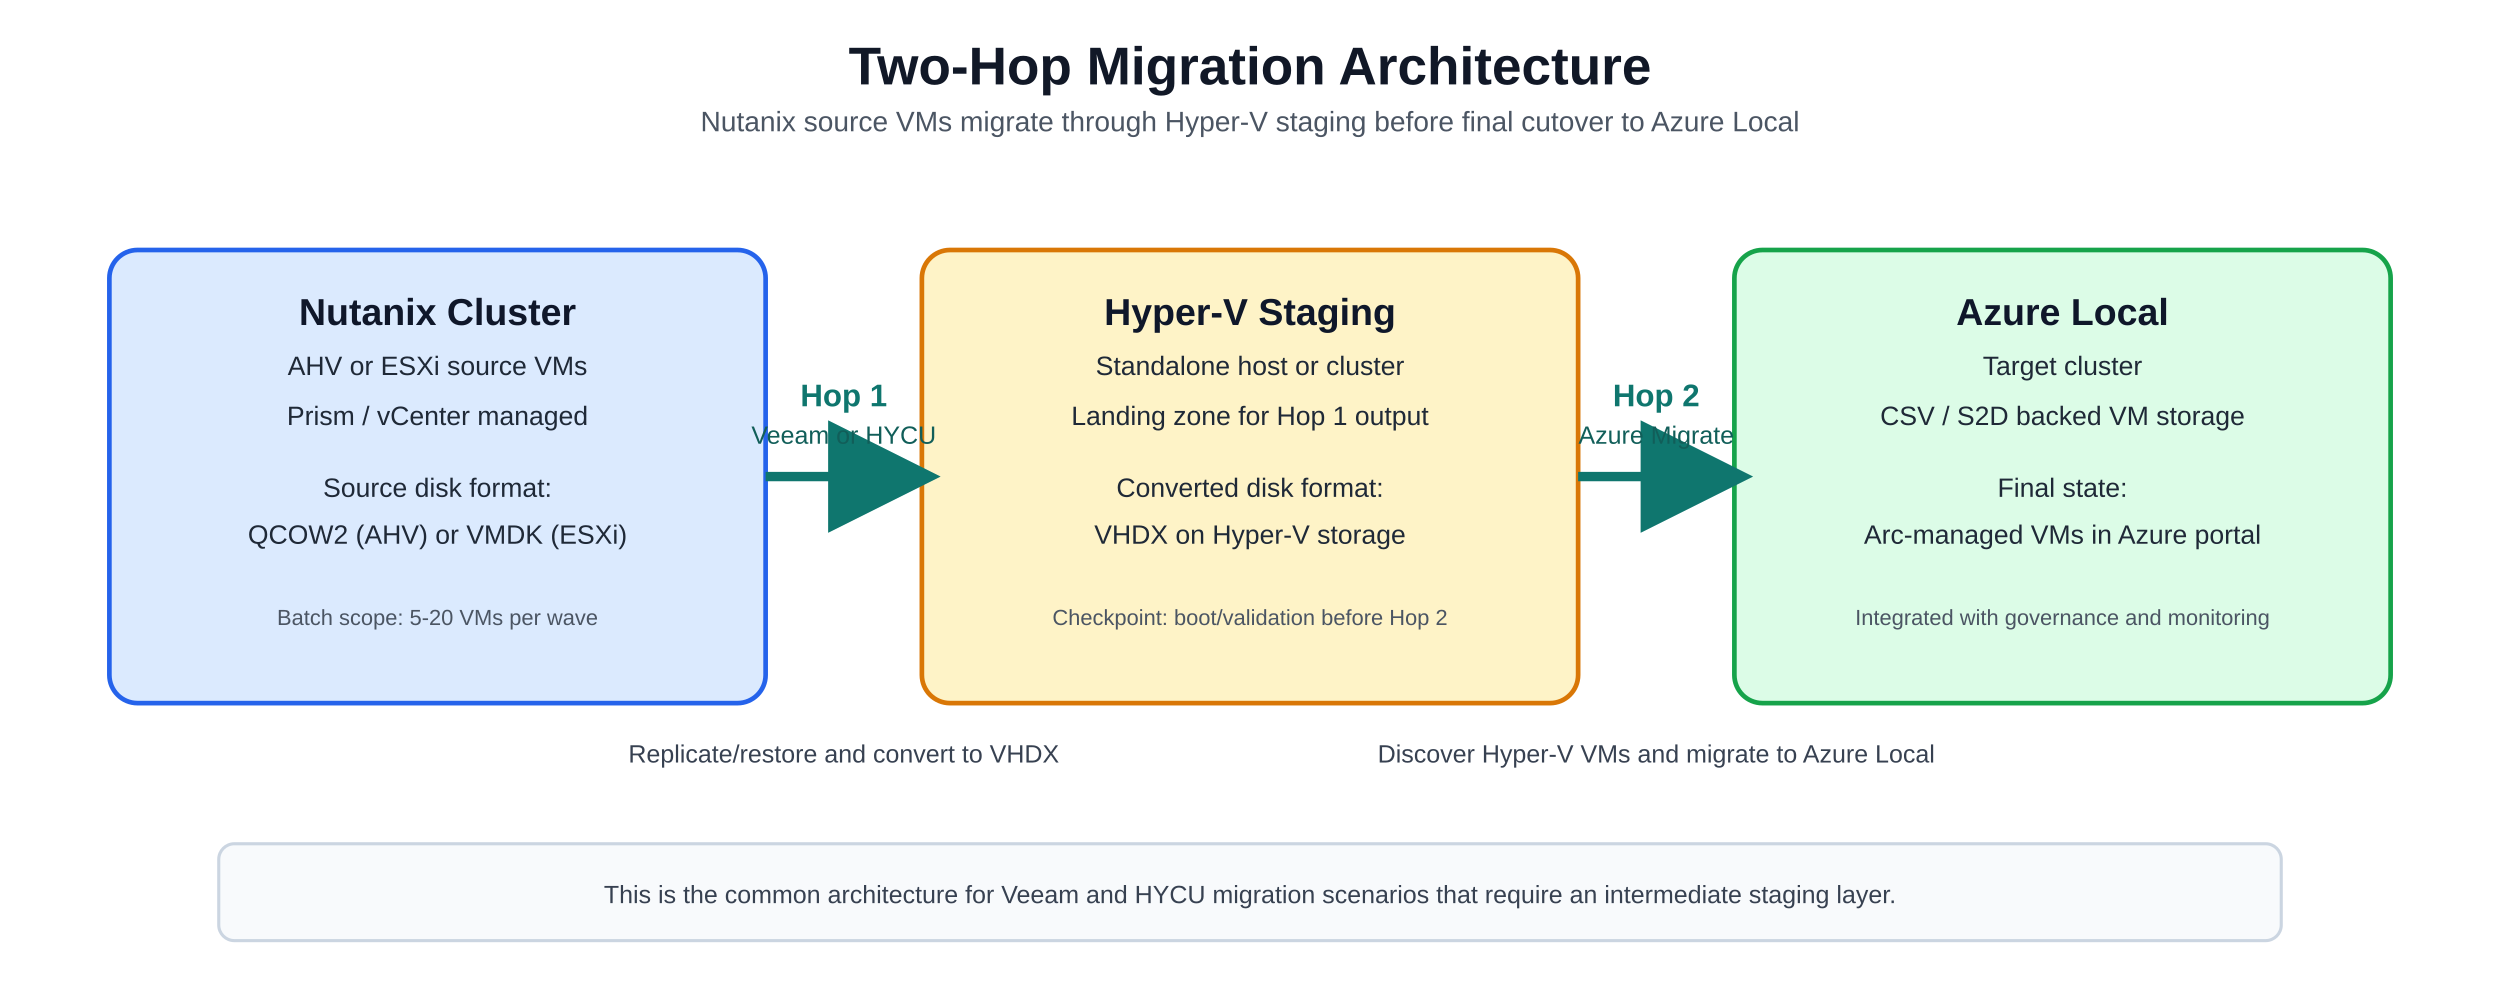
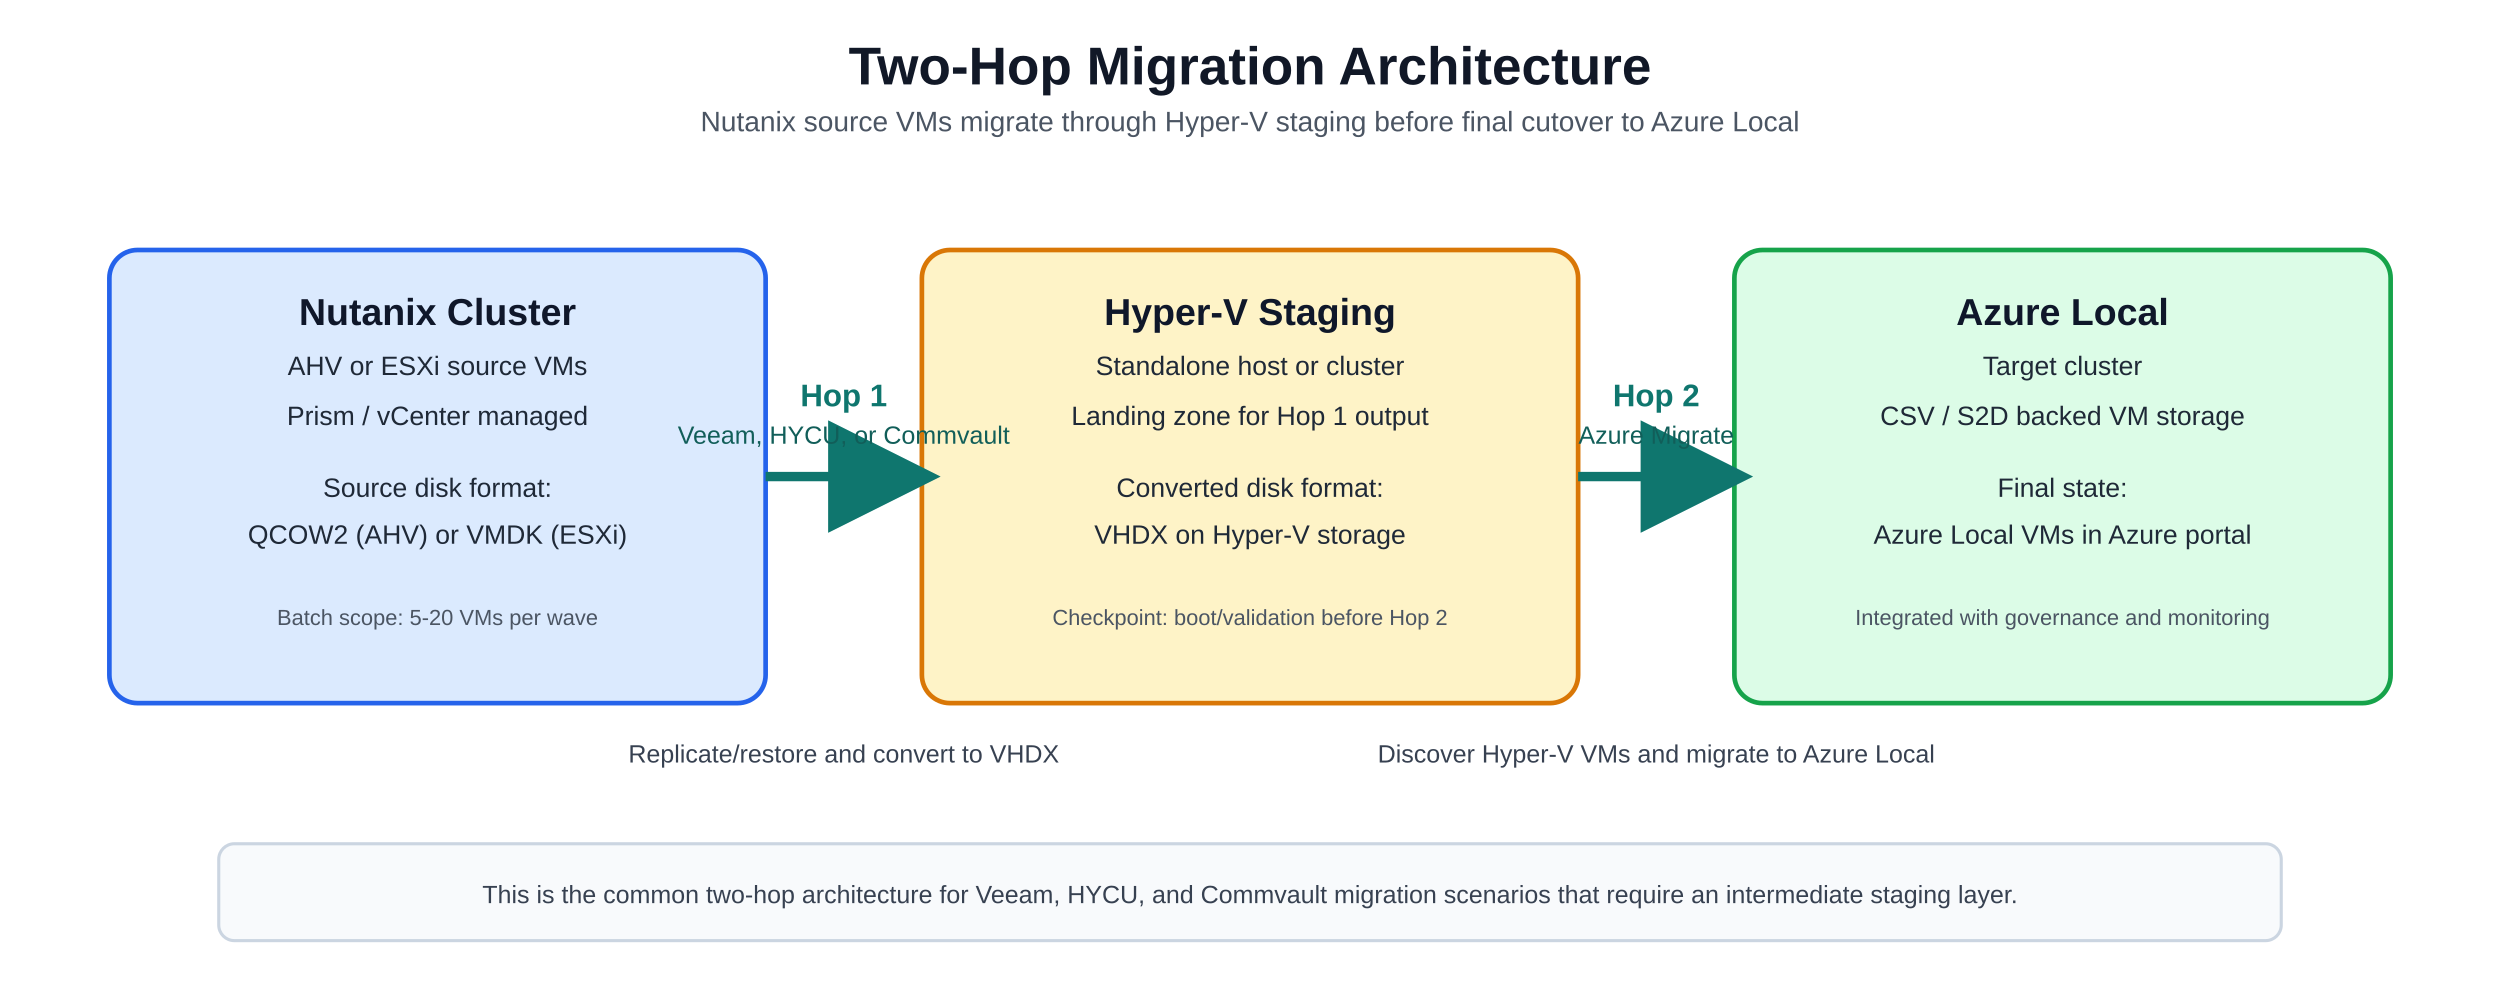
<svg xmlns="http://www.w3.org/2000/svg" width="1600" height="640" viewBox="0 0 1600 640">
  <defs>
    <style>
      .title { font: 700 34px Arial, sans-serif; fill: #111827; }
      .subtitle { font: 400 18px Arial, sans-serif; fill: #4b5563; }
      .zoneTitle { font: 700 24px Arial, sans-serif; fill: #0f172a; }
      .line { font: 400 17px Arial, sans-serif; fill: #1f2937; }
      .hop { font: 700 20px Arial, sans-serif; fill: #0f766e; }
      .hopSub { font: 400 16px Arial, sans-serif; fill: #115e59; }
      .note { font: 400 16px Arial, sans-serif; fill: #374151; }
      .small { font: 400 14px Arial, sans-serif; fill: #4b5563; }
    </style>
    <marker id="arrow" markerWidth="12" markerHeight="12" refX="10" refY="6" orient="auto" markerUnits="strokeWidth">
      <path d="M0,0 L12,6 L0,12 z" fill="#0f766e" />
    </marker>
  </defs>
  <rect x="0" y="0" width="1600" height="640" fill="#ffffff" />
  <text x="800" y="54" text-anchor="middle" class="title">Two-Hop Migration Architecture</text>
  <text x="800" y="84" text-anchor="middle" class="subtitle">Nutanix source VMs migrate through Hyper-V staging before final cutover to Azure Local</text>
  <rect x="70" y="160" rx="18" ry="18" width="420" height="290" fill="#dbeafe" stroke="#2563eb" stroke-width="3" />
  <text x="280" y="208" text-anchor="middle" class="zoneTitle">Nutanix Cluster</text>
  <text x="280" y="240" text-anchor="middle" class="line">AHV or ESXi source VMs</text>
  <text x="280" y="272" text-anchor="middle" class="line">Prism / vCenter managed</text>
  <text x="280" y="318" text-anchor="middle" class="line">Source disk format:</text>
  <text x="280" y="348" text-anchor="middle" class="line">QCOW2 (AHV) or VMDK (ESXi)</text>
  <text x="280" y="400" text-anchor="middle" class="small">Batch scope: 5-20 VMs per wave</text>
  <rect x="590" y="160" rx="18" ry="18" width="420" height="290" fill="#fef3c7" stroke="#d97706" stroke-width="3" />
  <text x="800" y="208" text-anchor="middle" class="zoneTitle">Hyper-V Staging</text>
  <text x="800" y="240" text-anchor="middle" class="line">Standalone host or cluster</text>
  <text x="800" y="272" text-anchor="middle" class="line">Landing zone for Hop 1 output</text>
  <text x="800" y="318" text-anchor="middle" class="line">Converted disk format:</text>
  <text x="800" y="348" text-anchor="middle" class="line">VHDX on Hyper-V storage</text>
  <text x="800" y="400" text-anchor="middle" class="small">Checkpoint: boot/validation before Hop 2</text>
  <rect x="1110" y="160" rx="18" ry="18" width="420" height="290" fill="#dcfce7" stroke="#16a34a" stroke-width="3" />
  <text x="1320" y="208" text-anchor="middle" class="zoneTitle">Azure Local</text>
  <text x="1320" y="240" text-anchor="middle" class="line">Target cluster</text>
  <text x="1320" y="272" text-anchor="middle" class="line">CSV / S2D backed VM storage</text>
  <text x="1320" y="318" text-anchor="middle" class="line">Final state:</text>
-   <text x="1320" y="348" text-anchor="middle" class="line">Arc-managed VMs in Azure portal</text>
+   <text x="1320" y="348" text-anchor="middle" class="line">Azure Local VMs in Azure portal</text>
  <text x="1320" y="400" text-anchor="middle" class="small">Integrated with governance and monitoring</text>
  <line x1="490" y1="305" x2="590" y2="305" stroke="#0f766e" stroke-width="6" marker-end="url(#arrow)" />
  <text x="540" y="260" text-anchor="middle" class="hop">Hop 1</text>
-   <text x="540" y="284" text-anchor="middle" class="hopSub">Veeam or HYCU</text>
+   <text x="540" y="284" text-anchor="middle" class="hopSub">Veeam, HYCU, or Commvault</text>
  <text x="540" y="488" text-anchor="middle" class="note">Replicate/restore and convert to VHDX</text>
  <line x1="1010" y1="305" x2="1110" y2="305" stroke="#0f766e" stroke-width="6" marker-end="url(#arrow)" />
  <text x="1060" y="260" text-anchor="middle" class="hop">Hop 2</text>
  <text x="1060" y="284" text-anchor="middle" class="hopSub">Azure Migrate</text>
  <text x="1060" y="488" text-anchor="middle" class="note">Discover Hyper-V VMs and migrate to Azure Local</text>
  <rect x="140" y="540" rx="10" ry="10" width="1320" height="62" fill="#f8fafc" stroke="#cbd5e1" stroke-width="2" />
-   <text x="800" y="578" text-anchor="middle" class="note">This is the common architecture for Veeam and HYCU migration scenarios that require an intermediate staging layer.</text>
+   <text x="800" y="578" text-anchor="middle" class="note">This is the common two-hop architecture for Veeam, HYCU, and Commvault migration scenarios that require an intermediate staging layer.</text>
</svg>
